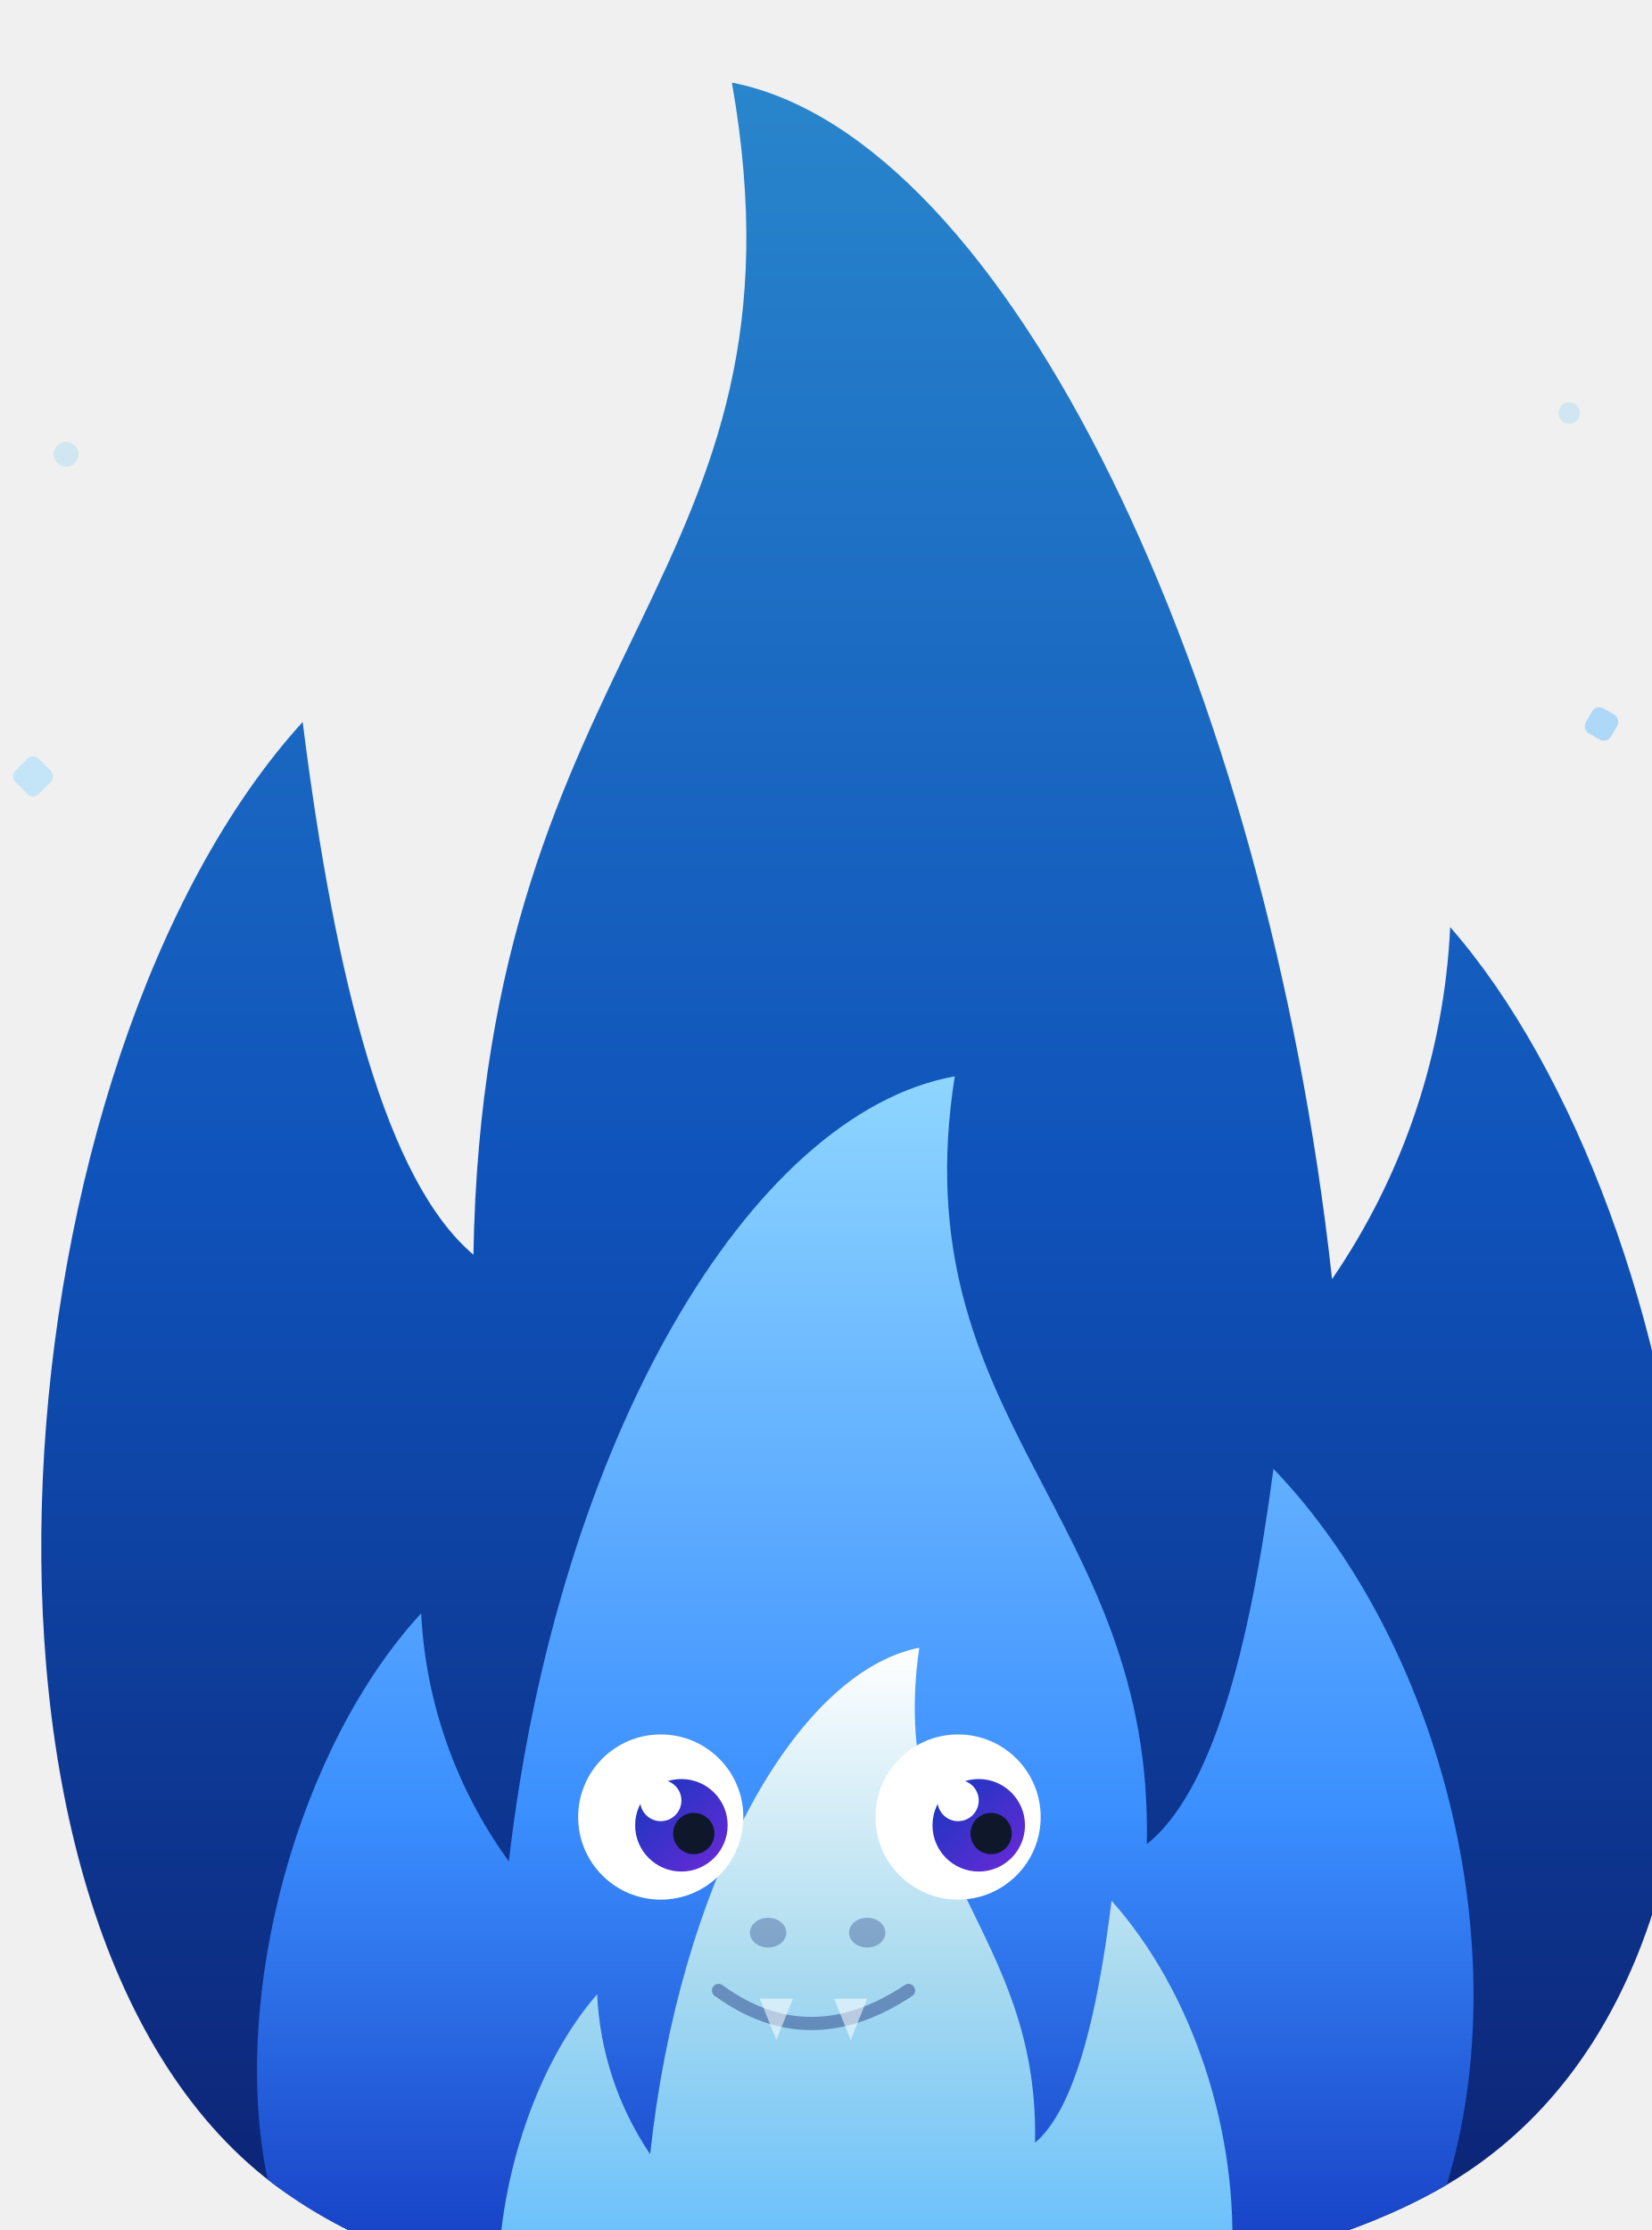
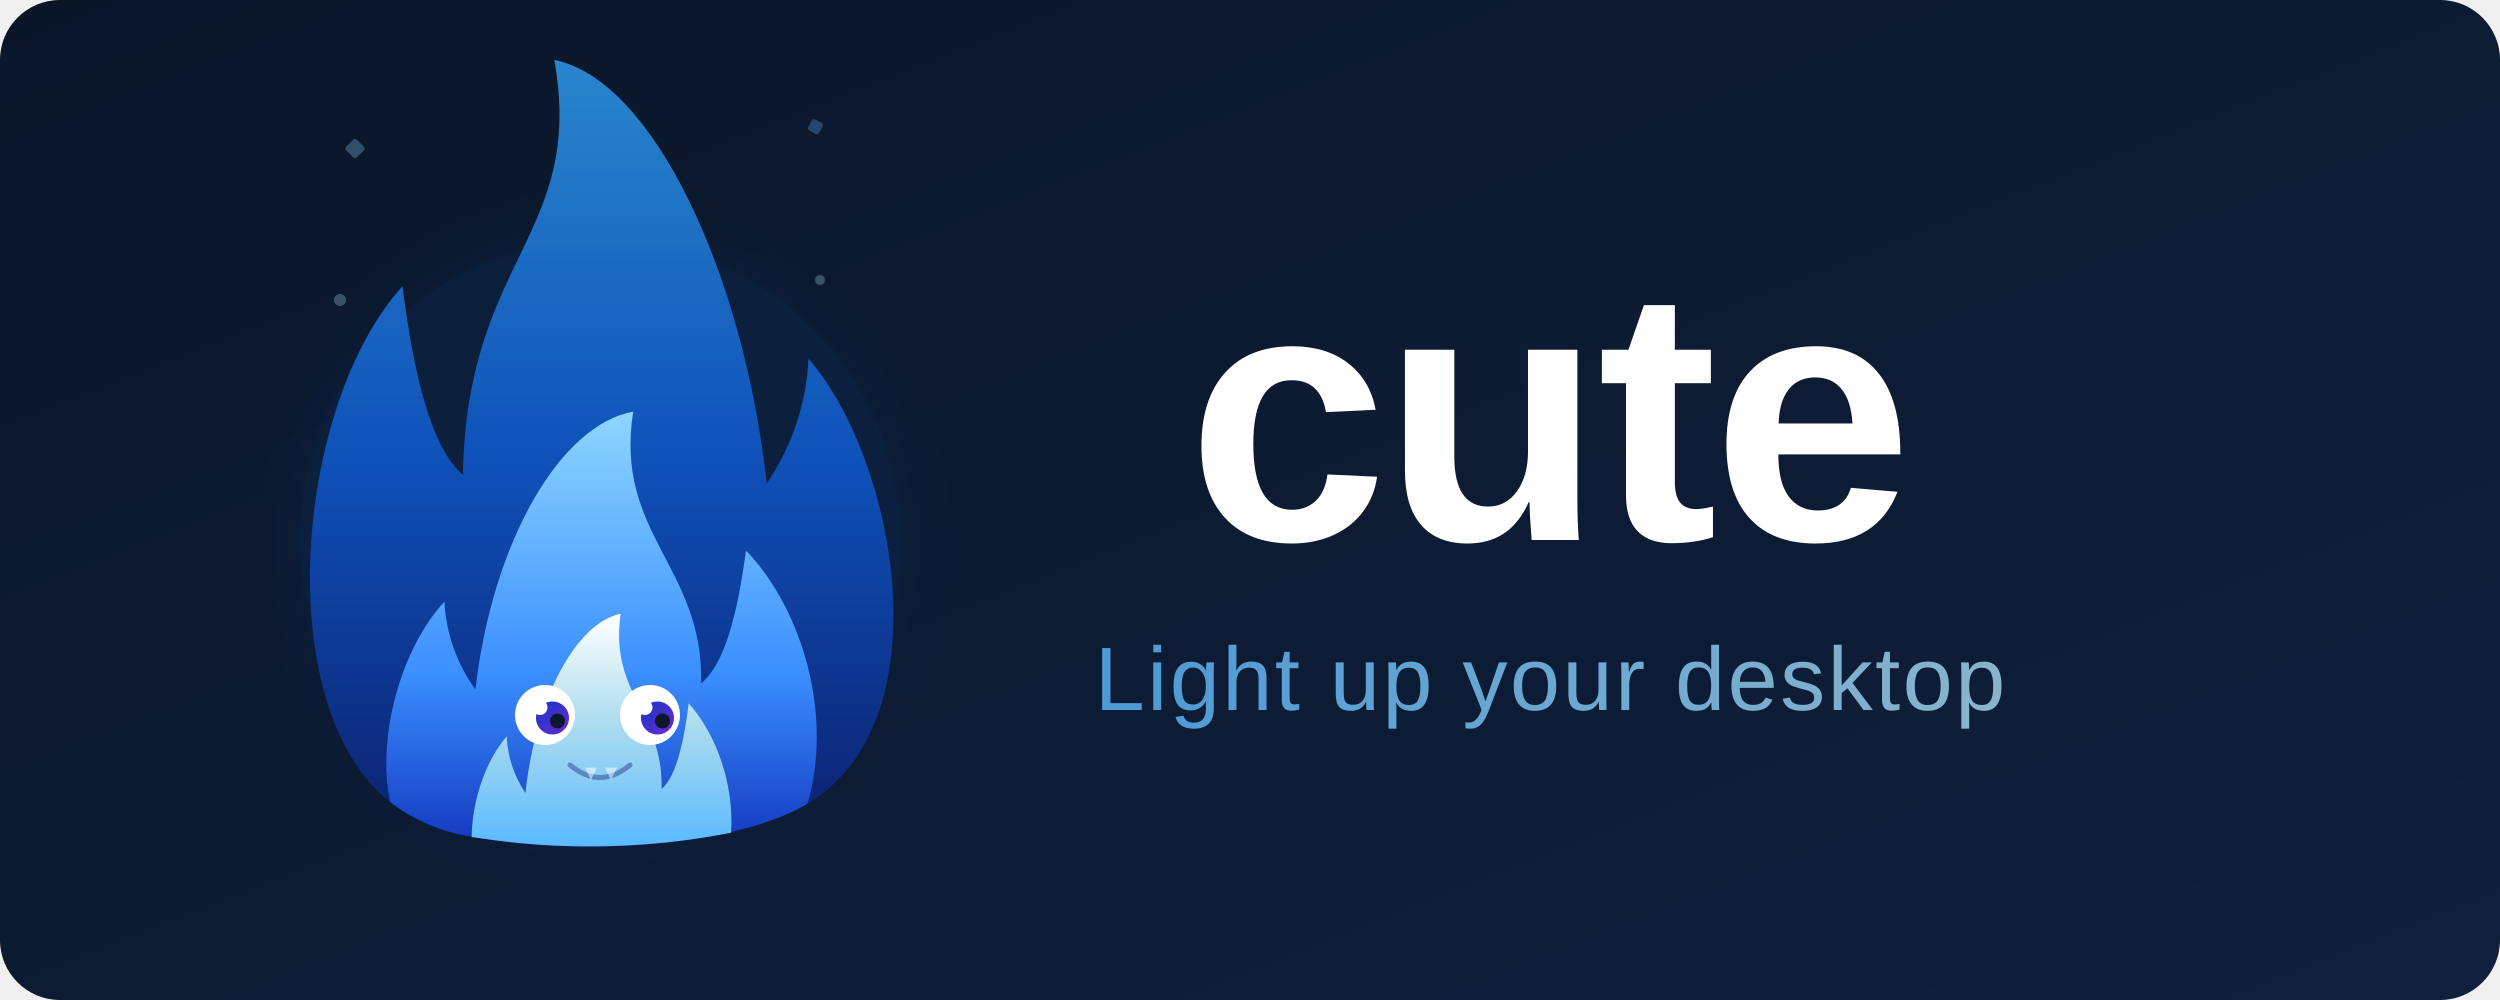
- <svg xmlns="http://www.w3.org/2000/svg" viewBox="0 0 200 270">
+ <svg xmlns="http://www.w3.org/2000/svg" viewBox="0 0 500 200">
  <defs>
+     <linearGradient id="bg" x1="0%" y1="0%" x2="100%" y2="100%">
+       <stop offset="0%" stop-color="#0A1628" />
+       <stop offset="100%" stop-color="#0F1F3D" />
+     </linearGradient>
    <linearGradient id="fo" x1="50%" y1="100%" x2="50%" y2="0%">
      <stop offset="0%" stop-color="#0C1F6E" />
      <stop offset="50%" stop-color="#0F52BA" />
      <stop offset="100%" stop-color="#2986CC" />
    </linearGradient>
    <linearGradient id="fm" x1="50%" y1="100%" x2="50%" y2="0%">
      <stop offset="0%" stop-color="#1338BE" />
      <stop offset="40%" stop-color="#3B8FFF" />
      <stop offset="100%" stop-color="#8ED5FF" />
    </linearGradient>
    <linearGradient id="fi" x1="50%" y1="100%" x2="50%" y2="0%">
      <stop offset="0%" stop-color="#5BBAFF" />
      <stop offset="50%" stop-color="#A8DAEF" />
      <stop offset="100%" stop-color="#FFFFFF" />
    </linearGradient>
    <linearGradient id="ey" x1="0%" y1="0%" x2="100%" y2="100%">
      <stop offset="0%" stop-color="#1338BE" />
      <stop offset="100%" stop-color="#6D28D9" />
    </linearGradient>
+     <linearGradient id="tg" x1="0%" y1="0%" x2="100%" y2="0%">
+       <stop offset="0%" stop-color="#5BBAFF" />
+       <stop offset="100%" stop-color="#A8DAEF" />
+     </linearGradient>
+     <filter id="gl2">
+       <feGaussianBlur stdDeviation="6" result="b" />
+       <feMerge>
+         <feMergeNode in="b" />
+         <feMergeNode in="SourceGraphic" />
+       </feMerge>
+     </filter>
  </defs>
-   <g transform="translate(5,10) scale(2.19,2.19)">
+   <rect width="500" height="200" rx="12" fill="url(#bg)" />
+   <circle cx="120" cy="108" r="60" fill="#0F52BA" opacity="0.1" filter="url(#gl2)" />
+   <g transform="translate(62,12) scale(1.28,1.28)">
    <path d="M14.45,35.35c1.82,14.45,4.65,25.4,9.44,29.45C24.48,30.87,43,27.4,38.18,0,53.52,3,67.77,33.33,71.36,66.15a37.5,37.5,0,0,0,6.53-19.46c13.76,15.72,21.31,56.82-.17,69.52-12.53,7.41-38.13,7.79-51.46,5.27a27.64,27.64,0,0,1-13.5-5.36c-19.2-14.66-15.17-62.25,1.69-80.77Z" fill="url(#fo)">
      <animateTransform attributeName="transform" type="scale" values="1 1;1.01 0.98;1 1;0.99 1.02;1 1" dur="2s" repeatCount="indefinite" />
    </path>
-   </g>
-   <g transform="translate(5,10) scale(2.19,2.19)">
    <path d="M77.73,116.2h0c-8,4.74-21.42,6.61-33.51,6.67H42.45a95.69,95.69,0,0,1-16.19-1.39,27.64,27.64,0,0,1-13.5-5.36,2.43,2.43,0,0,0-.25-.2c-2.13-10.28,1.76-24,8.49-31.29a25.49,25.49,0,0,0,4.85,13.71C28.51,75.22,39.11,57,50.5,54.94c-3,19.1,11,24.21,10.62,42.45,3.56-2.85,5.66-10.57,7-20.75,9.12,9.49,13.59,26.32,9.59,39.56Z" fill="url(#fm)">
      <animateTransform attributeName="transform" type="scale" values="1 1;0.99 1.02;1 1;1.01 0.98;1 1" dur="1.8s" repeatCount="indefinite" />
    </path>
-   </g>
-   <g transform="translate(5,10) scale(2.19,2.19)">
    <path d="M65.81,120.73a115,115,0,0,1-39.55.82l-1-.13c.06-5.73,2.21-12,5.47-15.73a17.18,17.18,0,0,0,2.93,8.84c1.61-14.91,8-26.63,14.88-28-1.79,12.32,6.65,15.61,6.4,27.37,2.15-1.84,3.42-6.82,4.23-13.38,4.47,5,7.09,12.84,6.63,20.19Z" fill="url(#fi)" />
  </g>
-   <circle cx="80" cy="220" r="10" fill="white" />
-   <circle cx="116" cy="220" r="10" fill="white" />
-   <circle cx="82.5" cy="221" r="5.6" fill="url(#ey)" />
-   <circle cx="118.5" cy="221" r="5.6" fill="url(#ey)" />
-   <ellipse cx="84" cy="222" rx="2.5" ry="2.5" fill="#0F172A">
-     <animate attributeName="ry" values="2.5;2.5;0.3;2.5;2.5" keyTimes="0;0.42;0.46;0.50;1" dur="4s" repeatCount="indefinite" />
+   <circle cx="109" cy="143" r="6" fill="white" />
+   <circle cx="130" cy="143" r="6" fill="white" />
+   <circle cx="110.5" cy="143.6" r="3.3" fill="url(#ey)" />
+   <circle cx="131.5" cy="143.6" r="3.3" fill="url(#ey)" />
+   <ellipse cx="111.5" cy="144.2" rx="1.5" ry="1.5" fill="#0F172A">
+     <animate attributeName="ry" values="1.5;1.5;0.2;1.5;1.5" keyTimes="0;0.42;0.46;0.50;1" dur="4s" repeatCount="indefinite" />
  </ellipse>
-   <ellipse cx="120" cy="222" rx="2.5" ry="2.5" fill="#0F172A">
-     <animate attributeName="ry" values="2.5;2.5;0.3;2.5;2.5" keyTimes="0;0.42;0.46;0.50;1" dur="4s" repeatCount="indefinite" />
+   <ellipse cx="132.5" cy="144.2" rx="1.5" ry="1.5" fill="#0F172A">
+     <animate attributeName="ry" values="1.5;1.5;0.2;1.5;1.5" keyTimes="0;0.42;0.46;0.50;1" dur="4s" repeatCount="indefinite" />
  </ellipse>
-   <circle cx="80" cy="218" r="2.5" fill="white" />
-   <circle cx="116" cy="218" r="2.5" fill="white" />
-   <ellipse cx="93" cy="234" rx="2.2" ry="1.8" fill="#0C1F6E" opacity="0.3" />
-   <ellipse cx="105" cy="234" rx="2.2" ry="1.8" fill="#0C1F6E" opacity="0.3" />
-   <path d="M87,241 Q98,249 110,241" fill="none" stroke="#0C1F6E" stroke-width="1.6" stroke-linecap="round" opacity="0.4" />
-   <polygon points="92,242 94,247 96,242" fill="white" opacity="0.55" />
-   <polygon points="101,242 103,247 105,242" fill="white" opacity="0.55" />
-   <g opacity="0.45">
-     <rect x="2" y="92" width="4" height="4" rx="1" transform="rotate(45 4 94)" fill="#8ED5FF">
-       <animate attributeName="y" values="92;86;92" dur="3s" repeatCount="indefinite" />
-       <animate attributeName="opacity" values="0.45;0.7;0.45" dur="3s" repeatCount="indefinite" />
+   <circle cx="108" cy="141.5" r="1.5" fill="white" />
+   <circle cx="129" cy="141.5" r="1.5" fill="white" />
+   <path d="M114,153 Q120,158 126,153" fill="none" stroke="#0C1F6E" stroke-width="1" stroke-linecap="round" opacity="0.4" />
+   <polygon points="117,153.5 118.2,156 119.4,153.5" fill="white" opacity="0.5" />
+   <polygon points="121,153.5 122.2,156 123.4,153.5" fill="white" opacity="0.5" />
+   <text x="310" y="108" text-anchor="middle" font-family="'SF Pro Display', 'Helvetica Neue', Arial, sans-serif" font-size="72" font-weight="700" fill="white" letter-spacing="-1">cute</text>
+   <text x="310" y="142" text-anchor="middle" font-family="'SF Pro Display', 'Helvetica Neue', Arial, sans-serif" font-size="18" fill="url(#tg)" opacity="0.8" letter-spacing="0.5">Light up your desktop</text>
+   <g opacity="0.3">
+     <rect x="70" y="28" width="3" height="3" rx="0.5" transform="rotate(45 71 29)" fill="#8ED5FF">
+       <animate attributeName="y" values="28;22;28" dur="3s" repeatCount="indefinite" />
    </rect>
-     <rect x="192" y="86" width="3.5" height="3.5" rx="1" transform="rotate(30 194 88)" fill="#5BBAFF">
-       <animate attributeName="y" values="86;80;86" dur="2.6s" begin="0.5s" repeatCount="indefinite" />
-       <animate attributeName="opacity" values="0.45;0.7;0.45" dur="2.6s" begin="0.5s" repeatCount="indefinite" />
+     <rect x="162" y="24" width="2.5" height="2.5" rx="0.5" transform="rotate(30 163 25)" fill="#5BBAFF">
+       <animate attributeName="y" values="24;18;24" dur="2.6s" begin="0.5s" repeatCount="indefinite" />
    </rect>
-     <circle cx="8" cy="55" r="1.5" fill="#A8DAEF">
-       <animate attributeName="cy" values="55;48;55" dur="3.4s" begin="0.2s" repeatCount="indefinite" />
+     <circle cx="68" cy="60" r="1.2" fill="#A8DAEF">
+       <animate attributeName="cy" values="60;54;60" dur="3.4s" begin="0.2s" repeatCount="indefinite" />
    </circle>
-     <circle cx="190" cy="50" r="1.3" fill="#A8DAEF">
-       <animate attributeName="cy" values="50;43;50" dur="2.8s" begin="0.8s" repeatCount="indefinite" />
+     <circle cx="164" cy="56" r="1" fill="#A8DAEF">
+       <animate attributeName="cy" values="56;50;56" dur="2.8s" begin="0.8s" repeatCount="indefinite" />
    </circle>
  </g>
</svg>
